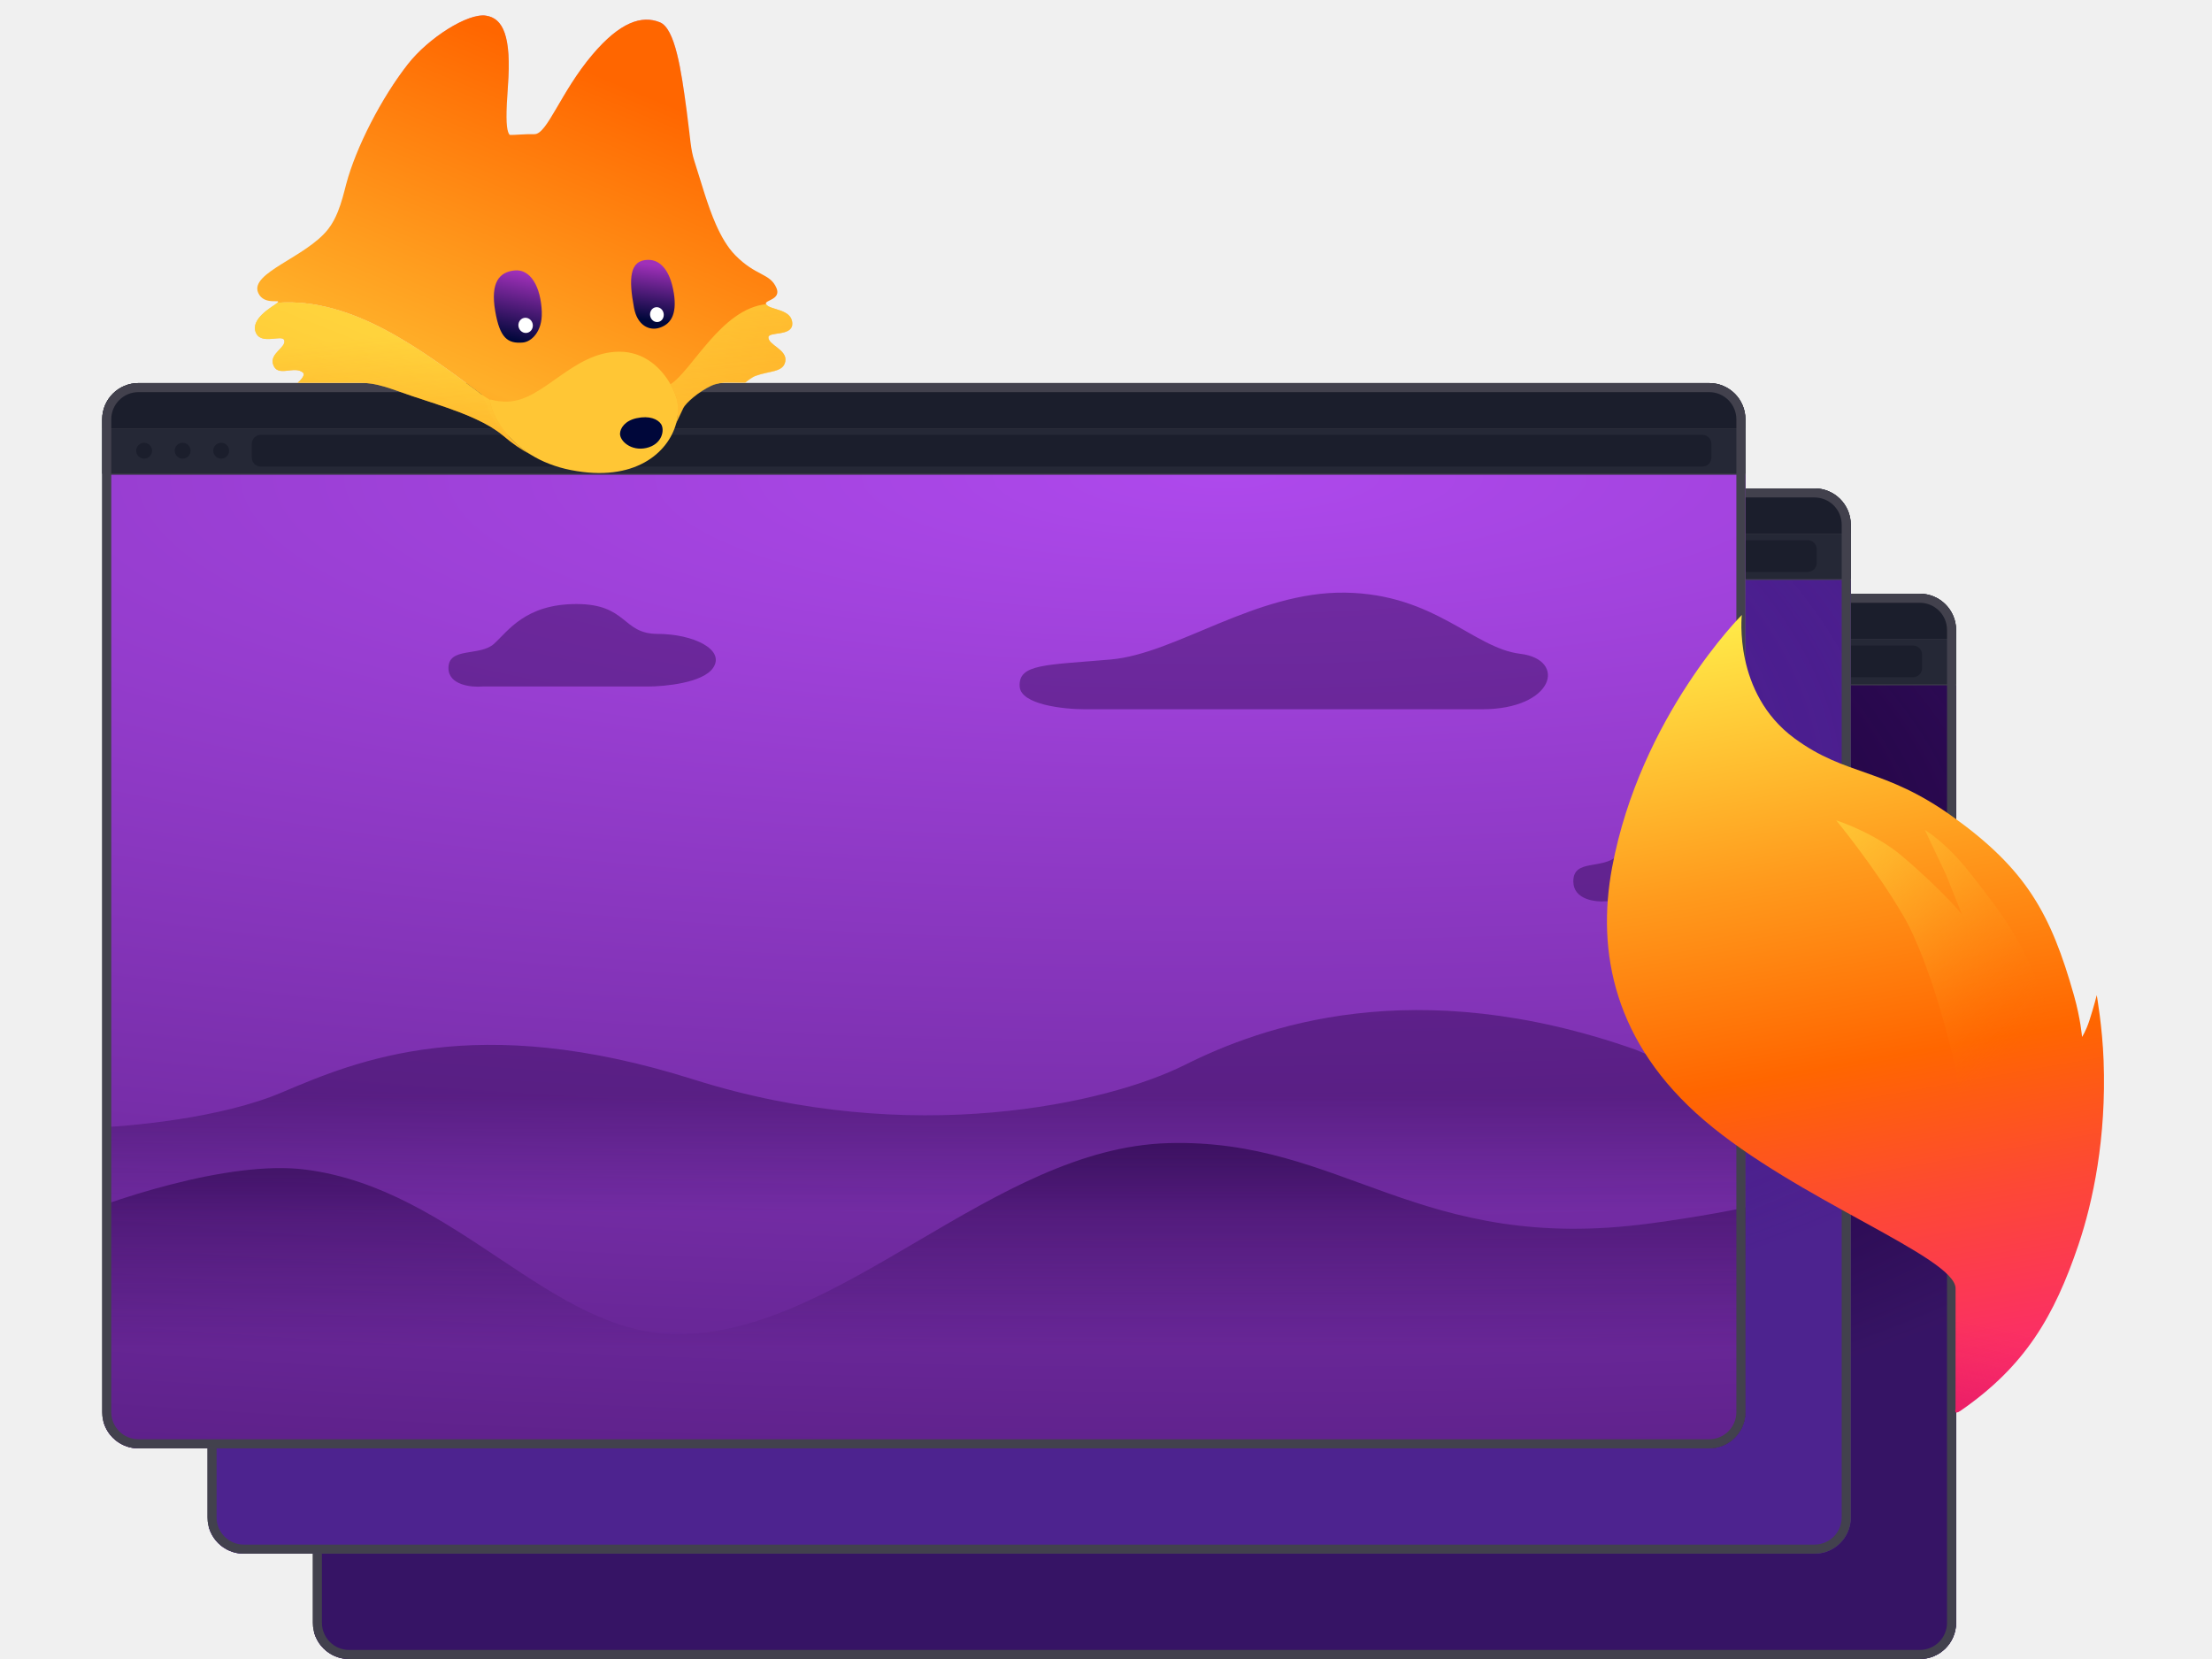
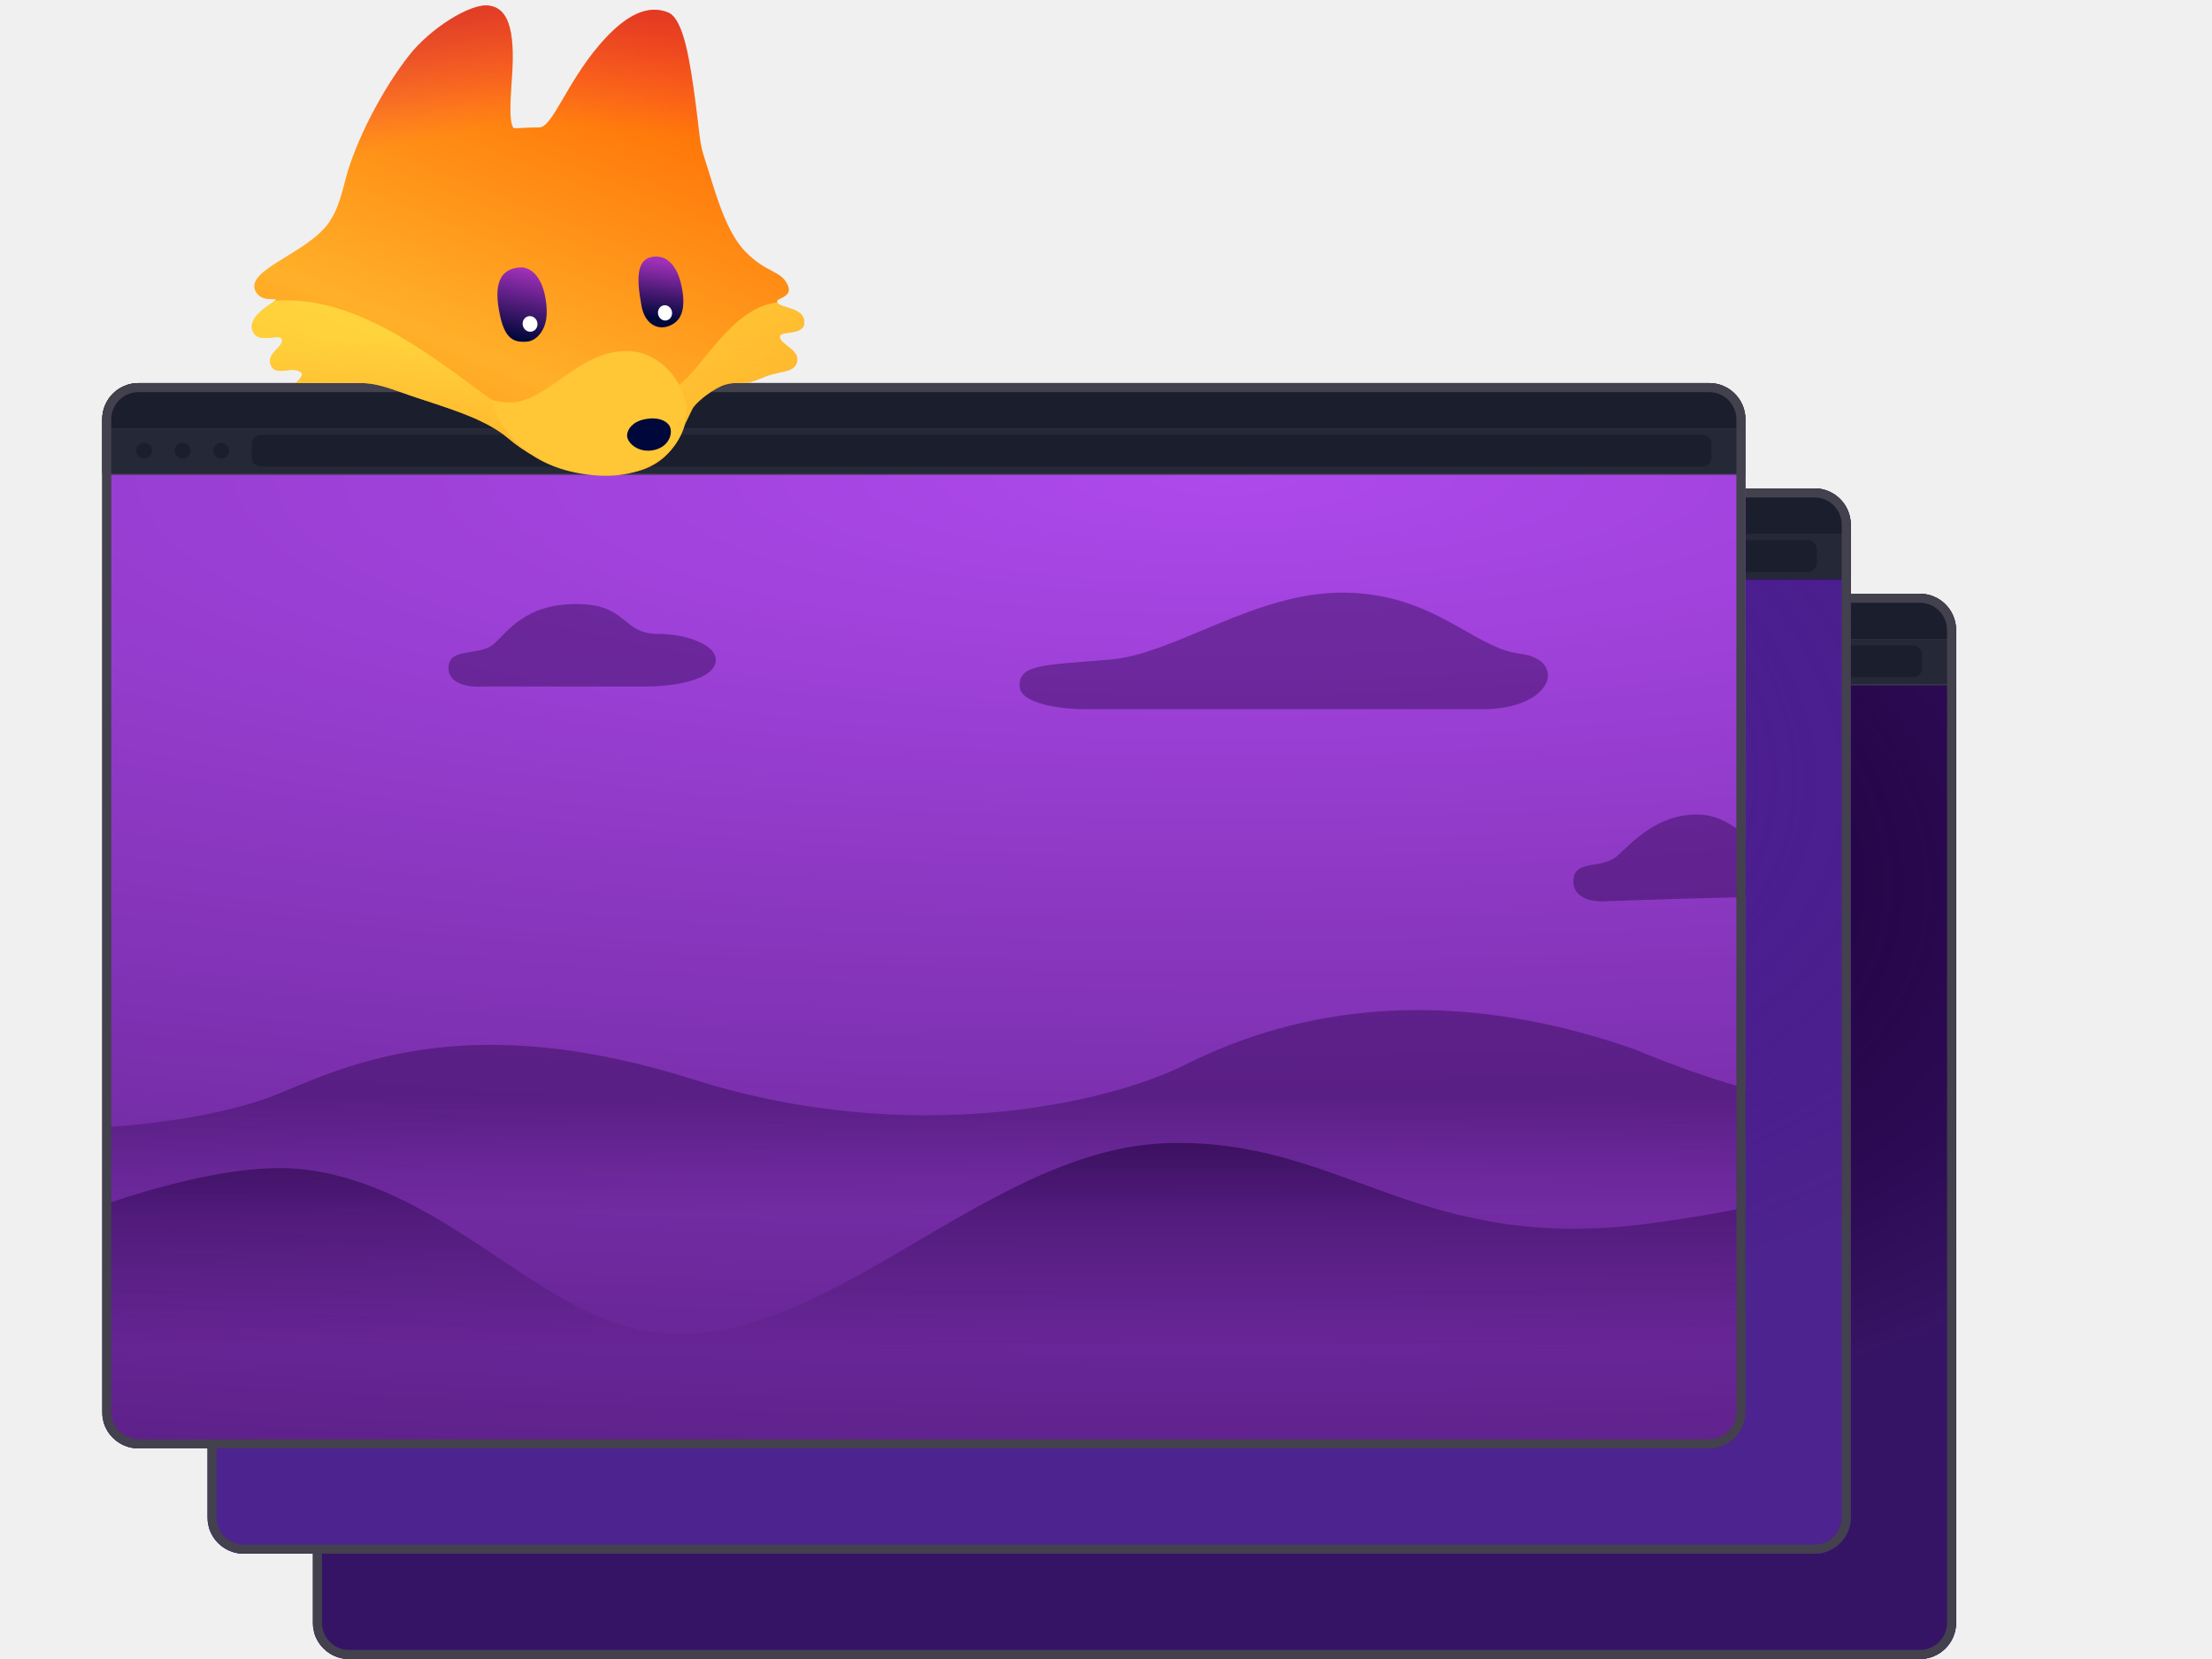
<svg xmlns="http://www.w3.org/2000/svg" width="400" height="300" fill="none" viewBox="0 0 400 300">
  <g clip-path="url(#a)">
    <g clip-path="url(#b)">
      <mask id="f" fill="#fff">
-         <path d="M56.574 113.922a6.56 6.56 0 0 1 6.558-6.557h284.035a6.557 6.557 0 0 1 6.557 6.557v179.52a6.56 6.56 0 0 1-6.557 6.558H63.132a6.56 6.56 0 0 1-6.558-6.558z" />
+         <path d="M56.574 113.923a6.56 6.56 0 0 1 6.558-6.558h284.035a6.56 6.56 0 0 1 6.557 6.558v179.519a6.56 6.56 0 0 1-6.557 6.558H63.132a6.56 6.56 0 0 1-6.558-6.558z" />
      </mask>
-       <path fill="#42414d" d="M56.574 113.922a6.56 6.56 0 0 1 6.558-6.557h284.035a6.557 6.557 0 0 1 6.557 6.557v179.52a6.56 6.56 0 0 1-6.557 6.558H63.132a6.56 6.56 0 0 1-6.558-6.558z" />
+       <path fill="#42414d" d="M56.574 113.923a6.56 6.56 0 0 1 6.558-6.558h284.035a6.56 6.56 0 0 1 6.557 6.558v179.519a6.56 6.56 0 0 1-6.557 6.558H63.132a6.56 6.56 0 0 1-6.558-6.558z" />
      <g clip-path="url(#c)">
        <path fill="#1b1e2c" d="M56.574 107.365h297.15v8.197H56.574z" />
        <rect width="40.986" height="5.738" x="62.722" y="108.594" fill="#1b1e2c" rx="1.639" />
        <circle cx="346.142" cy="111.463" r="1.435" fill="#1b1e2c" />
        <path fill="#252836" d="M56.574 115.562h297.15v8.197H56.574z" />
        <circle cx="64.157" cy="119.598" r="1.435" fill="#1b1e2c" />
        <circle cx="71.124" cy="119.598" r="1.435" fill="#1b1e2c" />
        <circle cx="78.092" cy="119.598" r="1.435" fill="#1b1e2c" />
        <rect width="263.951" height="5.738" x="83.625" y="116.729" fill="#1b1e2c" rx="1.639" />
      </g>
      <g clip-path="url(#d)">
        <path fill="#210340" d="M56.794 123.938h297.15v176.241H56.794z" />
        <path fill="url(#e)" fill-opacity=".5" d="M0 0h297.15v176.241H0z" transform="translate(56.794 123.938)" />
      </g>
    </g>
-     <path fill="#42414d" d="M63.132 107.365v1.639h284.035v-3.279H63.132zm290.592 6.557h-1.639v179.52h3.279v-179.52zM347.167 300v-1.639H63.132v3.278h284.035zm-290.593-6.558h1.64v-179.52h-3.28v179.52zM63.132 300v-1.639a4.92 4.92 0 0 1-4.918-4.919h-3.28a8.197 8.197 0 0 0 8.198 8.197zm290.592-6.558h-1.639a4.92 4.92 0 0 1-4.918 4.919v3.278a8.197 8.197 0 0 0 8.197-8.197zm-6.557-186.077v1.639a4.92 4.92 0 0 1 4.918 4.918h3.279a8.197 8.197 0 0 0-8.197-8.197zm-284.035 0v-1.64a8.197 8.197 0 0 0-8.197 8.197h3.279a4.92 4.92 0 0 1 4.918-4.918z" mask="url(#f)" />
+     <path fill="#42414d" d="M63.132 107.365v1.639h284.035v-3.279H63.132zm290.592 6.558h-1.639v179.519h3.279V113.923zM347.167 300v-1.639H63.132v3.278h284.035zm-290.593-6.558h1.64V113.923h-3.28v179.519zM63.132 300v-1.639a4.92 4.92 0 0 1-4.918-4.919h-3.28a8.197 8.197 0 0 0 8.198 8.197zm290.592-6.558h-1.639a4.92 4.92 0 0 1-4.918 4.919v3.278a8.197 8.197 0 0 0 8.197-8.197zm-6.557-186.077v1.639a4.92 4.92 0 0 1 4.918 4.919h3.279a8.197 8.197 0 0 0-8.197-8.198zm-284.035 0v-1.64a8.197 8.197 0 0 0-8.197 8.198h3.279a4.92 4.92 0 0 1 4.918-4.919z" mask="url(#f)" />
    <g clip-path="url(#g)">
      <mask id="k" fill="#fff">
        <path d="M37.526 94.875a6.56 6.56 0 0 1 6.558-6.558H328.12a6.56 6.56 0 0 1 6.558 6.558v179.52a6.56 6.56 0 0 1-6.558 6.557H44.084a6.56 6.56 0 0 1-6.558-6.557z" />
      </mask>
-       <path fill="#42414d" d="M37.526 94.875a6.56 6.56 0 0 1 6.558-6.558H328.12a6.56 6.56 0 0 1 6.558 6.558v179.52a6.56 6.56 0 0 1-6.558 6.557H44.084a6.56 6.56 0 0 1-6.558-6.557z" />
+       <path fill="#3a0f6e" d="M37.526 94.875a6.56 6.56 0 0 1 6.558-6.558H328.12a6.56 6.56 0 0 1 6.558 6.558v179.52a6.56 6.56 0 0 1-6.558 6.557H44.084a6.56 6.56 0 0 1-6.558-6.557z" />
      <g clip-path="url(#h)">
        <path fill="#1b1e2c" d="M37.526 88.317h297.15v8.197H37.526z" />
        <rect width="40.986" height="5.738" x="43.674" y="89.547" fill="#1b1e2c" rx="1.639" />
        <circle cx="327.094" cy="92.416" r="1.435" fill="#1b1e2c" />
        <path fill="#252836" d="M37.526 96.514h297.15v8.197H37.526z" />
        <circle cx="45.109" cy="100.551" r="1.435" fill="#1b1e2c" />
        <circle cx="52.077" cy="100.551" r="1.435" fill="#1b1e2c" />
        <circle cx="59.044" cy="100.551" r="1.435" fill="#1b1e2c" />
-         <rect width="263.951" height="5.738" x="64.577" y="97.682" fill="#1b1e2c" rx="1.639" />
+         <rect width="263.951" height="5.738" x="64.577" y="97.681" fill="#1b1e2c" rx="1.639" />
      </g>
      <g clip-path="url(#i)">
        <path fill="#4e2095" d="M37.747 104.89h297.15v176.241H37.747z" />
        <path fill="url(#j)" fill-opacity=".5" d="M0 0h297.15v176.241H0z" transform="translate(37.747 104.89)" />
      </g>
    </g>
    <path fill="#42414d" d="M44.084 88.317v1.64H328.12v-3.28H44.084zm290.593 6.558h-1.64v179.52h3.279V94.875zm-6.558 186.077v-1.639H44.084v3.279H328.12zm-290.593-6.557h1.64V94.875h-3.28v179.52zm6.558 6.557v-1.639a4.92 4.92 0 0 1-4.918-4.918h-3.28a8.197 8.197 0 0 0 8.198 8.197zm290.593-6.557h-1.64a4.92 4.92 0 0 1-4.918 4.918v3.279a8.197 8.197 0 0 0 8.197-8.197zm-6.558-186.078v1.64a4.92 4.92 0 0 1 4.918 4.918h3.279a8.197 8.197 0 0 0-8.197-8.197zm-284.035 0v-1.64a8.197 8.197 0 0 0-8.197 8.198h3.279a4.92 4.92 0 0 1 4.918-4.918z" mask="url(#k)" />
    <g clip-path="url(#l)">
      <mask id="s" fill="#fff">
-         <path d="M18.479 75.827a6.56 6.56 0 0 1 6.558-6.558H309.07a6.56 6.56 0 0 1 6.558 6.558v179.52a6.56 6.56 0 0 1-6.558 6.558H25.037a6.56 6.56 0 0 1-6.558-6.558z" />
+         <path d="M18.48 75.827a6.56 6.56 0 0 1 6.557-6.558h284.035a6.56 6.56 0 0 1 6.558 6.558v179.52a6.56 6.56 0 0 1-6.558 6.558H25.037a6.56 6.56 0 0 1-6.557-6.558z" />
      </mask>
-       <path fill="#42414d" d="M18.479 75.827a6.56 6.56 0 0 1 6.558-6.558H309.07a6.56 6.56 0 0 1 6.558 6.558v179.52a6.56 6.56 0 0 1-6.558 6.558H25.037a6.56 6.56 0 0 1-6.558-6.558z" />
+       <path fill="#42414d" d="M18.48 75.827a6.56 6.56 0 0 1 6.557-6.558h284.035a6.56 6.56 0 0 1 6.558 6.558v179.52a6.56 6.56 0 0 1-6.558 6.558H25.037a6.56 6.56 0 0 1-6.557-6.558z" />
      <g clip-path="url(#m)">
-         <path fill="#1b1e2c" d="M18.479 69.27h297.15v8.197H18.479z" />
+         <path fill="#1b1e2c" d="M18.48 69.27h297.15v8.197H18.48z" />
        <rect width="40.986" height="5.738" x="24.627" y="70.499" fill="#1b1e2c" rx="1.639" />
        <circle cx="308.047" cy="73.368" r="1.435" fill="#1b1e2c" />
-         <path fill="#252836" d="M18.479 77.467h297.15v8.197H18.479z" />
-         <circle cx="26.061" cy="81.503" r="1.435" fill="#1b1e2c" />
-         <circle cx="33.029" cy="81.503" r="1.435" fill="#1b1e2c" />
-         <circle cx="39.997" cy="81.503" r="1.435" fill="#1b1e2c" />
+         <path fill="#252836" d="M18.48 77.467h297.15v8.197H18.48z" />
+         <circle cx="26.062" cy="81.503" r="1.435" fill="#1b1e2c" />
+         <circle cx="33.03" cy="81.503" r="1.435" fill="#1b1e2c" />
+         <circle cx="39.998" cy="81.503" r="1.435" fill="#1b1e2c" />
        <rect width="263.951" height="5.738" x="45.53" y="78.634" fill="#1b1e2c" rx="1.639" />
      </g>
      <g clip-path="url(#n)">
        <g clip-path="url(#o)">
-           <path fill="#1b1e2c" d="M18.7 85.843h405.748v203.506a8.427 8.427 0 0 1-8.427 8.427H27.126a8.427 8.427 0 0 1-8.427-8.427z" />
+           <path fill="#1b1e2c" d="M18.7 85.843h405.749v203.506a8.427 8.427 0 0 1-8.427 8.427H27.127a8.427 8.427 0 0 1-8.427-8.427z" />
          <path fill="url(#p)" d="M0 0h406.17v211.933H0z" transform="translate(18.49 85.843)" />
-           <path fill="url(#q)" fill-opacity=".64" d="M50.917 197.567c-10.962 4.655-27.685 6.188-34.677 6.373v43.681h317.268v-47.699c-10.739.222-29.644-6.65-37.754-10.113-40.13-14.131-67.676-4.156-81.519 2.771s-49.359 15.1-88.79 2.632-60.825-3.464-74.528 2.355" opacity=".6" />
-           <path fill="url(#r)" d="M55.24 211.5c-13.958-1.795-35.923 5.735-45.16 9.724v28.874h334.898v-43.385c-1.467 2.942-12.816 9.964-46.481 14.511-42.083 5.685-55.572-15.409-87.244-14.511s-59.091 34.558-88.71 34.558c-23.126 0-39.883-26.244-67.302-29.771" opacity=".6" />
-           <path fill="#210340" d="M184.389 124.144c.206 3.292 7.973 4.115 11.83 4.115h71.753c13.116 0 15.431-9.001 6.944-10.03s-15.431-10.802-31.633-11.059-30.604 11.059-42.435 12.088c-11.83 1.028-16.716.771-16.459 4.886m100.118 35.234c0 3.292 3.944 3.772 5.915 3.6 6.773-.257 22.221-.771 29.833-.771 9.516 0 9.773-.478 11.83-1.029s3.344-7.201-6.429-7.201-11.573-6.687-18.774-6.687-11.573 4.887-14.402 7.458-7.973.515-7.973 4.63M87.269 124.144H117.1c3.172 0 9.979-.669 11.831-3.343 2.314-3.344-3.601-6.172-10.03-6.172-6.43 0-5.401-5.401-14.66-5.401-9.258 0-12.344 4.886-14.916 7.201s-8.23.514-8.23 4.372c0 3.086 4.115 3.515 6.172 3.343" opacity=".4" />
+           <path fill="url(#q)" fill-opacity=".64" d="M50.918 197.567c-10.963 4.655-27.686 6.188-34.677 6.373v43.681h317.267v-47.699c-10.738.222-29.643-6.65-37.753-10.113-40.13-14.131-67.676-4.156-81.519 2.771s-49.359 15.1-88.79 2.632-60.825-3.464-74.528 2.355" opacity=".6" />
+           <path fill="url(#r)" d="M55.241 211.5c-13.959-1.795-35.924 5.735-45.161 9.724v28.874h334.898v-43.385c-1.466 2.942-12.815 9.964-46.481 14.511-42.082 5.685-55.572-15.409-87.244-14.511s-59.091 34.558-88.71 34.558c-23.125 0-39.883-26.244-67.302-29.771" opacity=".6" />
+           <path fill="#210340" d="M184.389 124.144c.206 3.292 7.973 4.115 11.831 4.115h71.753c13.116 0 15.43-9.001 6.944-10.03s-15.431-10.801-31.634-11.059c-16.202-.257-30.604 11.059-42.434 12.088s-16.717.771-16.46 4.886m100.119 35.234c0 3.292 3.943 3.772 5.915 3.6 6.772-.257 22.22-.771 29.833-.771 9.515 0 9.773-.478 11.83-1.029s3.343-7.201-6.43-7.201-11.573-6.687-18.774-6.687-11.573 4.887-14.402 7.458-7.972.515-7.972 4.63M87.269 124.144h29.833c3.172 0 9.978-.668 11.83-3.343 2.315-3.343-3.6-6.172-10.03-6.172s-5.401-5.401-14.659-5.401-12.345 4.886-14.917 7.201-8.23.514-8.23 4.372c0 3.086 4.116 3.515 6.173 3.343" opacity=".4" />
        </g>
      </g>
    </g>
-     <path fill="#42414d" d="M25.037 69.27v1.639H309.07V67.63H25.037zm290.592 6.557h-1.639v179.52h3.279V75.827zm-6.558 186.078v-1.64H25.037v3.279H309.07zm-290.592-6.558h1.64V75.827h-3.28v179.52zm6.558 6.558v-1.64a4.92 4.92 0 0 1-4.918-4.918h-3.28a8.197 8.197 0 0 0 8.198 8.197zm290.592-6.558h-1.639a4.92 4.92 0 0 1-4.919 4.918v3.279a8.197 8.197 0 0 0 8.198-8.197zm-6.558-186.078v1.64a4.92 4.92 0 0 1 4.919 4.918h3.279a8.197 8.197 0 0 0-8.198-8.197zm-284.034 0V67.63a8.197 8.197 0 0 0-8.197 8.197h3.279a4.92 4.92 0 0 1 4.918-4.918z" mask="url(#s)" />
-     <path fill="url(#t)" d="M107.879 31.614c7.426 2.156 13.137 8.852 13.137 8.852l8.505 3.244-.028-3.094c-1.557-3.517-2.682-7.69-3.92-11.525-.694-2.156-.703-3.976-1.397-9.123-.984-7.324-2.091-14.835-4.848-15.941-3.272-1.323-7.192-.038-12.171 5.832-5.795 6.827-8.196 14.45-10.512 14.394-1.64-.038-3.666.169-4.294.14.722.891 3.863 3.826 15.547 7.211z" />
-     <path fill="url(#u)" d="M91.871 23.838c-.347-1.06-.394-3.31-.028-8.224.675-9.114-.9-12.312-3.957-12.78-3.291-.516-10.418 4.05-14.094 8.73C69.02 17.63 64.35 26.66 62.596 33.309c-.412 1.585-.834 3.329-1.51 4.988 3.995-2.56 10.615-6.47 17.948-9.423a844 844 0 0 1 12.828-5.036z" />
-     <path fill="url(#v)" d="M88.632 72.328a17 17 0 0 1-1.584-1.031c-10.803-8.008-23.32-17.563-36.899-16.541-.066.056-.15.122-.262.206-.891.647-4.52 2.71-3.667 5.073.91 2.513 4.867.319 5.186 1.51.347 1.303-2.645 2.353-2.035 4.313.787 2.523 3.779.16 5.401 1.51.638.534-.947 1.847-.947 1.847h11.14c3.272 0 5.504 1.022 9.442 2.363 5.13 1.754 12.547 3.76 16.682 7.286a26.8 26.8 0 0 0 4.942 3.376c-5.964-3.676-7.586-9.19-7.399-9.921z" />
-     <path fill="url(#w)" d="M73.797 11.564c3.675-4.68 10.802-9.246 14.093-8.73 3.057.468 4.632 3.666 3.957 12.78-.365 4.914-.318 7.165.029 8.224.075.225.16.394.262.525.019.019.084.038.197.038.628.028 2.654-.178 4.294-.14 2.317.056 4.717-7.568 10.512-14.394 4.979-5.87 8.899-7.155 12.171-5.833 2.757 1.106 3.864 8.618 4.849 15.941.694 5.147.702 6.967 1.396 9.123 1.238 3.835 2.364 8.008 3.92 11.525.966 2.175 2.082 4.098 3.488 5.533 3.751 3.825 6.292 3.207 7.446 5.935v-.01c.9 2.138-2.232 2.186-1.895 2.898.01.019.029.038.038.057l-.016.002c.729 1.086 4.736.784 4.727 3.52-.009 2.297-4.256 1.37-4.313 2.42-.075 1.424 3.487 2.24 3.047 4.406-.404 1.97-2.822 1.632-5.382 2.58-.722.262-1.866 1.21-1.866 1.21h-3.733c-.023 0-1.359.07-2.447.58-2.176 1.032-4.539 3.01-5.045 4.061-.628 1.284-1.031 2.156-1.303 2.737.211-.75.325-1.5.35-2.225a3 3 0 0 1-.305.22c-1.594-2.831-5.664-6.792-10.277-6.792-8.392.01-9.293 9.538-15.753 9.745-.947.037-1.57-.073-2.78-.41 4.25 5.47-2.523 2.382-4.475-1.724-.516-.291-1.393-3.666-1.937-4.07-10.802-8.009-23.32-17.564-36.898-16.542.91-.787-2.41.6-3.46-1.81-1.575-3.62 8.636-6.395 12.65-11.505.75-.956 1.302-2.035 1.752-3.142.675-1.66 1.098-3.403 1.51-4.988 1.754-6.648 6.424-15.678 11.196-21.745" />
-     <path fill="#ffc635" d="M122.316 71.97c-.215-.732-.581-1.594-1.069-2.476-1.594-2.84-4.651-5.907-9.255-5.898-8.383.01-13.662 8.815-20.132 9.02a10.3 10.3 0 0 1-3.132-.365q-.056-.014-.084.084c-.188.732 1.434 6.255 7.398 9.921 1.922 1.182 4.285 2.176 7.202 2.748 11.515 2.278 17.563-3.132 19.016-8.393.45-1.64.469-3.263.066-4.632z" />
-     <path fill="#00073a" d="M115.093 75.627c2.353-.525 3.854.188 4.435 1.041.713 1.05.244 3.685-2.654 4.342-2.747.619-4.829-1.275-4.754-2.635.056-.966.882-2.279 2.963-2.748z" />
-     <path fill="url(#x)" d="M97.972 56.488c.112 3.45-1.857 5.307-3.404 5.448-2.794.253-4.182-.844-5.017-5.664-.91-5.28.788-7.098 3.526-7.37 2.813-.282 4.745 2.888 4.904 7.595z" />
-     <path fill="#fff" d="M95.388 60.172c.698-.178 1.111-.92.923-1.658s-.906-1.192-1.603-1.014c-.698.178-1.11.92-.923 1.657.188.738.906 1.192 1.603 1.015" />
-     <path fill="url(#y)" d="M121.837 52.895c.703 4.332-.825 5.776-2.513 6.358-1.885.647-4.06-.394-4.661-3.535-1.003-5.317-.862-8.712 2.56-8.73 2.241-.01 3.976 2.006 4.604 5.907z" />
-     <path fill="#fff" d="M119.038 58.218c.672-.125 1.106-.821.969-1.554s-.793-1.226-1.465-1.1-1.105.82-.969 1.554c.137.733.793 1.225 1.465 1.1" />
-     <path fill="url(#z)" d="M88.632 72.328a17 17 0 0 1-1.584-1.031c-10.803-8.008-23.32-17.563-36.899-16.541-.066.056-.15.122-.262.206-.891.647-4.52 2.71-3.667 5.073.91 2.513 4.867.319 5.186 1.51.347 1.303-2.645 2.353-2.035 4.313.787 2.523 3.779.16 5.401 1.51.638.534-.947 1.847-.947 1.847h11.14c3.272 0 5.504 1.022 9.442 2.363 5.13 1.754 12.547 3.76 16.682 7.286a26.8 26.8 0 0 0 4.942 3.376c-5.964-3.676-7.586-9.19-7.399-9.921z" opacity=".6" />
-     <path fill="url(#A)" d="M121.246 69.478c.497.884.854 1.74 1.069 2.483.403 1.373.394 3.01-.065 4.646.272-.584.675-1.458 1.303-2.747.506-1.053 2.869-3.037 5.045-4.072 1.097-.517 2.447-.583 2.447-.583h3.732s1.144-.95 1.866-1.213c2.56-.95 4.979-.612 5.383-2.587.44-2.172-3.123-2.99-3.048-4.42.056-1.053 4.304-.122 4.314-2.427.009-2.765-4.061-2.435-4.745-3.555-8.139.837-13.419 12.048-17.319 14.493z" opacity=".6" />
-     <path fill="url(#B)" d="M353.618 254.848s-.328 1.109.904.256c11.697-8.071 16.954-17.077 21.329-30.006 2.619-7.764 5.073-19.348 4.549-33.293-.225-6.162-1.242-11.851-1.242-11.851s-.503 2.043-1.325 4.57c-.647 1.992-1.335 2.988-1.335 2.988s-.257-3.266-1.448-7.476c-4.2-14.88-8.688-22.829-21.884-32.317-12.528-9.007-19.265-7.271-28.692-14.223-11.091-8.175-9.499-22.285-9.499-22.285s-18.331 18.29-23.455 45.647c-2.865 15.301.38 31.784 16.605 45.688 16.739 14.346 45.503 24.79 45.503 30.438v21.853z" />
-     <path fill="url(#C)" d="M369.278 179.473c-4.333-10.351-6.356-13.093-12.99-21.565-4.478-5.71-8.205-7.815-8.205-7.815l3.83 8.092 3.101 7.753c1.058.586-3.881-5.032-11.019-11.101-5.021-4.272-11.953-6.5-11.953-6.5s7.034 8.523 12.128 17.242 10.105 28.015 10.382 33.95c.483 10.701 8.329 4.632 13.679 4.858s6.552-8.267 1.068-24.914z" />
-     <path fill="url(#D)" d="M354.518 255.11c6.911-4.765 11.563-9.869 15.116-15.897l-44.948-36.435-4.601 8.431c15.732 9.941 33.519 17.345 33.519 21.781v21.853s-.329 1.109.904.257z" />
+     <path fill="#42414d" d="M25.037 69.27v1.639h284.035V67.63H25.037zm290.593 6.557h-1.64v179.52h3.279V75.827zm-6.558 186.078v-1.64H25.037v3.279h284.035zM18.48 255.347h1.639V75.827H16.84v179.52zm6.557 6.558v-1.64a4.92 4.92 0 0 1-4.918-4.918H16.84a8.197 8.197 0 0 0 8.197 8.197zm290.593-6.558h-1.64a4.92 4.92 0 0 1-4.918 4.918v3.279a8.197 8.197 0 0 0 8.197-8.197zm-6.558-186.078v1.64a4.92 4.92 0 0 1 4.918 4.918h3.279a8.197 8.197 0 0 0-8.197-8.197zm-284.035 0V67.63a8.197 8.197 0 0 0-8.197 8.197h3.279a4.92 4.92 0 0 1 4.918-4.918z" mask="url(#s)" />
+     <path fill="url(#t)" d="M142.488 51.65c-1.186-2.804-3.798-2.168-7.654-6.101-1.446-1.475-2.593-3.45-3.586-5.687-1.6-3.615-2.756-7.904-4.029-11.847-.713-2.217-.723-4.087-1.436-9.379-1.012-7.528-2.15-15.249-4.983-16.386-3.365-1.36-7.394-.039-12.512 5.995-5.957 7.018-8.425 14.854-10.806 14.797-1.686-.04-3.769.173-4.415.144-.115 0-.183-.02-.202-.038a1.8 1.8 0 0 1-.27-.54c-.356-1.09-.405-3.403-.029-8.454.694-9.37-.925-12.656-4.067-13.138C85.115.486 77.789 5.18 74.01 9.99c-4.906 6.237-9.707 15.52-11.51 22.353-.423 1.63-.857 3.422-1.551 5.128-.463 1.138-1.032 2.246-1.803 3.23-4.125 5.253-14.622 8.106-13.003 11.827 1.08 2.477 4.492 1.05 3.557 1.86 13.185.482 31.7 16.104 42.019 24.448 9.451 5.53 9.879 7.57 20.82 6.714 4.742 0 11.644-3.172 12.058-14.06 4.01-2.506 7.619-15.892 15.986-16.74-.01-.02-.034-.111-.043-.13-.347-.733 2.872-.781 1.947-2.979z" />
+     <path fill="url(#u)" d="M109.039 30.599c7.634 2.217 13.505 9.1 13.505 9.1l8.742 3.334-.028-3.18c-1.601-3.615-2.757-7.905-4.03-11.847-.713-2.217-.723-4.087-1.436-9.38-1.012-7.527-2.149-15.248-4.983-16.386-3.364-1.359-7.394-.038-12.512 5.996-5.957 7.017-8.425 14.854-10.806 14.796-1.686-.039-3.769.174-4.414.145.742.915 3.971 3.932 15.981 7.412z" />
+     <path fill="url(#v)" d="M92.585 22.608c-.356-1.09-.404-3.403-.028-8.454.694-9.37-.926-12.656-4.068-13.138C85.105.486 77.779 5.18 74 9.99c-4.906 6.237-9.707 15.52-11.51 22.353-.423 1.63-.857 3.422-1.551 5.128 4.106-2.631 10.912-6.65 18.45-9.687 5.32-2.15 10.631-4.193 13.186-5.176z" />
+     <path fill="url(#w)" d="M89.26 72.452a17 17 0 0 1-1.629-1.06C76.527 63.16 63.66 53.338 49.701 54.388a6 6 0 0 1-.27.212c-.915.666-4.646 2.786-3.769 5.215.935 2.584 5.003.328 5.33 1.552.357 1.34-2.717 2.42-2.09 4.434.809 2.593 3.884.164 5.551 1.552.656.55-.973 1.9-.973 1.9h11.45c3.364 0 5.658 1.05 9.707 2.428 5.272 1.803 12.897 3.865 17.148 7.49a27.6 27.6 0 0 0 5.08 3.47c-6.13-3.779-7.798-9.446-7.606-10.198z" />
+     <path fill="url(#x)" d="M122.785 69.541c.511.906.878 1.784 1.099 2.545.415 1.407.405 3.085-.067 4.762.279-.598.694-1.494 1.34-2.815.52-1.08 2.949-3.113 5.186-4.174 1.127-.53 2.515-.597 2.515-.597h1.543c1.482 0 2.819-.737 4.212-1.244 2.631-.973 5.118-.626 5.533-2.65.453-2.227-3.21-3.066-3.133-4.53.058-1.08 4.425-.126 4.434-2.488.01-2.834-4.174-2.496-4.877-3.644-8.367.858-13.794 12.348-17.804 14.855z" />
+     <path fill="url(#y)" d="M98.861 56.172c.116 3.547-1.908 5.455-3.499 5.6-2.872.26-4.299-.867-5.157-5.822-.935-5.427.81-7.297 3.624-7.577 2.892-.289 4.878 2.97 5.042 7.808z" />
+     <path fill="#fff" d="M96.202 59.95c.717-.183 1.141-.946.948-1.704-.193-.759-.93-1.225-1.648-1.043s-1.142.946-.949 1.704c.194.759.931 1.225 1.648 1.043" />
+     <path fill="url(#z)" d="M123.391 52.47c.723 4.453-.848 5.938-2.583 6.536-1.937.665-4.174-.405-4.791-3.634-1.031-5.466-.886-8.955 2.632-8.974 2.304-.01 4.087 2.062 4.733 6.072z" />
+     <path fill="#fff" d="M120.512 57.946c.691-.129 1.137-.844.997-1.598s-.815-1.26-1.506-1.131-1.137.844-.996 1.598.815 1.26 1.505 1.131" />
+     <path fill="url(#A)" d="M89.26 72.452a17 17 0 0 1-1.629-1.06C76.527 63.16 63.66 53.338 49.701 54.388a6 6 0 0 1-.27.212c-.915.666-4.646 2.786-3.769 5.215.935 2.584 5.003.328 5.33 1.552.357 1.34-2.717 2.42-2.09 4.434.809 2.593 3.884.164 5.551 1.552.656.55-.973 1.9-.973 1.9h11.45c3.364 0 5.658 1.05 9.707 2.428 5.272 1.803 12.897 3.865 17.148 7.49a27.6 27.6 0 0 0 5.08 3.47c-6.13-3.779-7.798-9.446-7.606-10.198z" opacity=".6" />
+     <path fill="url(#B)" d="M122.785 69.541c.511.906.878 1.784 1.099 2.545.415 1.407.405 3.085-.067 4.762.279-.598.694-1.494 1.34-2.815.52-1.08 2.949-3.113 5.186-4.174 1.127-.53 2.515-.597 2.515-.597h1.543c1.482 0 2.819-.737 4.212-1.244 2.631-.973 5.118-.626 5.533-2.65.453-2.227-3.21-3.066-3.133-4.53.058-1.08 4.425-.126 4.434-2.488.01-2.834-4.174-2.496-4.877-3.644-8.367.858-13.794 12.348-17.804 14.855z" opacity=".6" />
+     <path fill="#ffc635" d="M123.883 72.086a13 13 0 0 0-1.085-2.55c-1.645-2.921-4.817-6.068-9.567-6.058-8.649.01-14.096 9.061-20.772 9.273a10.6 10.6 0 0 1-3.231-.376q-.058-.014-.087.087c-.194.752 1.48 6.43 7.633 10.198 1.983 1.215 4.421 2.237 7.43 2.825 11.881 2.342 18.121-3.22 19.621-8.628.464-1.686.484-3.354.068-4.761z" />
+     <path fill="#00073a" d="M116.453 75.845c2.419-.54 3.961.193 4.559 1.07.733 1.08.251 3.788-2.728 4.463-2.824.636-4.964-1.31-4.887-2.708.058-.993.906-2.343 3.046-2.825z" />
  </g>
  <defs>
-     <linearGradient id="q" x1="16.24" x2="16.24" y1="197.899" y2="219.418" gradientUnits="userSpaceOnUse">
+     <linearGradient id="q" x1="16.241" x2="16.241" y1="197.899" y2="219.418" gradientUnits="userSpaceOnUse">
      <stop stop-color="#210340" />
      <stop offset="1" stop-color="#210340" stop-opacity="0" />
    </linearGradient>
    <linearGradient id="r" x1="177.751" x2="177.751" y1="206.685" y2="244.056" gradientUnits="userSpaceOnUse">
      <stop stop-color="#210340" />
      <stop offset="1" stop-color="#210340" stop-opacity="0" />
    </linearGradient>
-     <linearGradient id="t" x1="111.292" x2="113.89" y1="29.654" y2="-.981" gradientUnits="userSpaceOnUse">
+     <linearGradient id="t" x1="113.965" x2="38.384" y1="3.387" y2="190.445" gradientUnits="userSpaceOnUse">
+       <stop stop-color="#f60" />
+       <stop offset=".33" stop-color="#ffb029" />
+       <stop offset=".46" stop-color="#ff9218" />
+       <stop offset=".63" stop-color="#f60" />
+       <stop offset=".97" stop-color="#fb2872" />
+     </linearGradient>
+     <linearGradient id="u" x1="112.548" x2="115.218" y1="28.584" y2="-2.907" gradientUnits="userSpaceOnUse">
      <stop offset=".15" stop-color="#fb2872" stop-opacity="0" />
      <stop offset=".37" stop-color="#e41a63" stop-opacity=".18" />
      <stop offset=".64" stop-color="#cf0e54" stop-opacity=".36" />
      <stop offset=".85" stop-color="#c2064c" stop-opacity=".46" />
      <stop offset="1" stop-color="#be0449" stop-opacity=".5" />
    </linearGradient>
-     <linearGradient id="u" x1="77.599" x2="72.198" y1="28.752" y2="2.646" gradientUnits="userSpaceOnUse">
+     <linearGradient id="v" x1="77.915" x2="72.362" y1="27.659" y2=".823" gradientUnits="userSpaceOnUse">
      <stop offset=".09" stop-color="#fb2872" stop-opacity="0" />
      <stop offset=".1" stop-color="#f92771" stop-opacity=".01" />
      <stop offset=".38" stop-color="#df175f" stop-opacity=".22" />
      <stop offset=".63" stop-color="#cd0d53" stop-opacity=".37" />
      <stop offset=".84" stop-color="#c2064b" stop-opacity=".47" />
      <stop offset="1" stop-color="#be0449" stop-opacity=".5" />
    </linearGradient>
-     <linearGradient id="v" x1="95.869" x2="31.259" y1="8.184" y2="170.85" gradientUnits="userSpaceOnUse">
+     <linearGradient id="w" x1="96.699" x2="30.282" y1="6.514" y2="173.729" gradientUnits="userSpaceOnUse">
      <stop stop-color="#f60" />
      <stop offset=".33" stop-color="#ffb029" />
      <stop offset=".46" stop-color="#ff9218" />
      <stop offset=".63" stop-color="#f60" />
      <stop offset="1" stop-color="#fb2872" />
    </linearGradient>
-     <linearGradient id="w" x1="147.111" x2="77.182" y1="29.713" y2="197.841" gradientUnits="userSpaceOnUse">
+     <linearGradient id="x" x1="149.401" x2="82.985" y1="27.452" y2="194.667" gradientUnits="userSpaceOnUse">
      <stop stop-color="#f60" />
      <stop offset=".33" stop-color="#ffb029" />
      <stop offset=".46" stop-color="#ff9218" />
      <stop offset=".63" stop-color="#f60" />
      <stop offset="1" stop-color="#fb2872" />
    </linearGradient>
-     <linearGradient id="x" x1="85.438" x2="81.946" y1="44.773" y2="61.352" gradientUnits="userSpaceOnUse">
+     <linearGradient id="y" x1="85.977" x2="82.387" y1="44.129" y2="61.172" gradientUnits="userSpaceOnUse">
      <stop offset=".15" stop-color="#a030b9" />
      <stop offset=".88" stop-color="#00073a" />
    </linearGradient>
-     <linearGradient id="y" x1="108.019" x2="106.11" y1="44.218" y2="58.025" gradientUnits="userSpaceOnUse">
+     <linearGradient id="z" x1="109.187" x2="107.224" y1="43.55" y2="57.744" gradientUnits="userSpaceOnUse">
      <stop offset=".16" stop-color="#a030b9" />
      <stop offset=".88" stop-color="#00073a" />
    </linearGradient>
-     <linearGradient id="z" x1="69.943" x2="82.658" y1="60.688" y2="179.492" gradientUnits="userSpaceOnUse">
+     <linearGradient id="A" x1="70.048" x2="83.119" y1="60.486" y2="182.613" gradientUnits="userSpaceOnUse">
      <stop stop-color="#ffeb49" />
      <stop offset=".36" stop-color="#ffb52b" stop-opacity=".6" />
      <stop offset=".67" stop-color="#ff8a14" stop-opacity=".28" />
      <stop offset=".89" stop-color="#ff7005" stop-opacity=".08" />
      <stop offset="1" stop-color="#f60" stop-opacity="0" />
    </linearGradient>
-     <linearGradient id="A" x1="131.189" x2="143.976" y1="54.065" y2="173.225" gradientUnits="userSpaceOnUse">
+     <linearGradient id="B" x1="133.006" x2="146.073" y1="53.744" y2="175.88" gradientUnits="userSpaceOnUse">
      <stop stop-color="#ffeb49" />
      <stop offset=".36" stop-color="#ffb52b" stop-opacity=".6" />
      <stop offset=".67" stop-color="#ff8a14" stop-opacity=".28" />
      <stop offset=".89" stop-color="#ff7005" stop-opacity=".08" />
      <stop offset="1" stop-color="#f60" stop-opacity="0" />
    </linearGradient>
-     <linearGradient id="B" x1="323.303" x2="349.131" y1="109.743" y2="256.255" gradientUnits="userSpaceOnUse">
-       <stop stop-color="#ffeb49" />
-       <stop offset=".32" stop-color="#ff9b1d" />
-       <stop offset=".56" stop-color="#f60" />
-       <stop offset=".74" stop-color="#fd4835" />
-       <stop offset=".91" stop-color="#fb3161" />
-       <stop offset="1" stop-color="#fb2872" />
-     </linearGradient>
-     <linearGradient id="C" x1="329.493" x2="363.859" y1="149.355" y2="190.508" gradientUnits="userSpaceOnUse">
-       <stop stop-color="#ffc635" />
-       <stop offset=".09" stop-color="#ffc132" stop-opacity=".96" />
-       <stop offset=".24" stop-color="#ffb62c" stop-opacity=".84" />
-       <stop offset=".44" stop-color="#ffa422" stop-opacity=".66" />
-       <stop offset=".67" stop-color="#ff8c15" stop-opacity=".4" />
-       <stop offset=".94" stop-color="#ff6c03" stop-opacity=".07" />
-       <stop offset="1" stop-color="#f60" stop-opacity="0" />
-     </linearGradient>
-     <linearGradient id="D" x1="346.477" x2="336.105" y1="217.699" y2="266.139" gradientUnits="userSpaceOnUse">
-       <stop offset=".21" stop-color="#be0449" stop-opacity="0" />
-       <stop offset=".37" stop-color="#be0449" stop-opacity="0" />
-       <stop offset=".45" stop-color="#c0054a" stop-opacity=".04" />
-       <stop offset=".52" stop-color="#c3074d" stop-opacity=".1" />
-       <stop offset=".58" stop-color="#c80a50" stop-opacity=".18" />
-       <stop offset=".64" stop-color="#ce0e54" stop-opacity=".28" />
-       <stop offset=".69" stop-color="#d61259" stop-opacity=".4" />
-       <stop offset=".74" stop-color="#df175f" stop-opacity=".55" />
-       <stop offset=".78" stop-color="#ea1e66" stop-opacity=".73" />
-       <stop offset=".82" stop-color="#f6256e" stop-opacity=".92" />
-       <stop offset=".84" stop-color="#fb2872" />
-     </linearGradient>
    <clipPath id="a">
      <path fill="#fff" d="M0 0h400v300H0z" />
    </clipPath>
    <clipPath id="b">
-       <path fill="#fff" d="M56.574 113.922a6.56 6.56 0 0 1 6.558-6.557h284.035a6.557 6.557 0 0 1 6.557 6.557v179.52a6.56 6.56 0 0 1-6.557 6.558H63.132a6.56 6.56 0 0 1-6.558-6.558z" />
+       <path fill="#fff" d="M56.574 113.923a6.56 6.56 0 0 1 6.558-6.558h284.035a6.56 6.56 0 0 1 6.557 6.558v179.519a6.56 6.56 0 0 1-6.557 6.558H63.132a6.56 6.56 0 0 1-6.558-6.558z" />
    </clipPath>
    <clipPath id="c">
      <path fill="#fff" d="M56.574 111.463a4.1 4.1 0 0 1 4.099-4.098h288.953a4.1 4.1 0 0 1 4.098 4.098v12.296H56.574z" />
    </clipPath>
    <clipPath id="d">
      <path fill="#fff" d="M56.574 123.759h297.15V300H56.574z" />
    </clipPath>
    <clipPath id="g">
      <path fill="#fff" d="M37.526 94.875a6.56 6.56 0 0 1 6.558-6.558H328.12a6.56 6.56 0 0 1 6.558 6.558v179.52a6.56 6.56 0 0 1-6.558 6.557H44.084a6.56 6.56 0 0 1-6.558-6.557z" />
    </clipPath>
    <clipPath id="h">
      <path fill="#fff" d="M37.526 92.416a4.1 4.1 0 0 1 4.099-4.099h288.953a4.1 4.1 0 0 1 4.099 4.099v12.296H37.527z" />
    </clipPath>
    <clipPath id="i">
      <path fill="#fff" d="M37.526 104.712h297.15v176.241H37.526z" />
    </clipPath>
    <clipPath id="l">
-       <path fill="#fff" d="M18.479 75.827a6.56 6.56 0 0 1 6.558-6.558H309.07a6.56 6.56 0 0 1 6.558 6.558v179.52a6.56 6.56 0 0 1-6.558 6.558H25.037a6.56 6.56 0 0 1-6.558-6.558z" />
+       <path fill="#fff" d="M18.48 75.827a6.56 6.56 0 0 1 6.557-6.558h284.035a6.56 6.56 0 0 1 6.558 6.558v179.52a6.56 6.56 0 0 1-6.558 6.558H25.037a6.56 6.56 0 0 1-6.557-6.558z" />
    </clipPath>
    <clipPath id="m">
-       <path fill="#fff" d="M18.479 73.368a4.1 4.1 0 0 1 4.099-4.099H311.53a4.1 4.1 0 0 1 4.098 4.1v12.295H18.479z" />
+       <path fill="#fff" d="M18.48 73.368a4.1 4.1 0 0 1 4.098-4.099h288.953a4.1 4.1 0 0 1 4.099 4.1v12.295H18.48z" />
    </clipPath>
    <clipPath id="n">
-       <path fill="#fff" d="M18.479 85.664h297.15v176.241H18.479z" />
+       <path fill="#fff" d="M18.48 85.664h297.15v176.241H18.48z" />
    </clipPath>
    <clipPath id="o">
      <path fill="#fff" d="M18.7 85.843h297.15v176.241H18.7z" />
    </clipPath>
    <radialGradient id="e" cx="0" cy="0" r="1" gradientTransform="matrix(313.222 94.9665 -168.114 101.892 5.013 7.145)" gradientUnits="userSpaceOnUse">
      <stop offset=".646" stop-color="#3a0f6e" stop-opacity="0" />
      <stop offset="1" stop-color="#4c2589" />
    </radialGradient>
    <radialGradient id="j" cx="0" cy="0" r="1" gradientTransform="matrix(313.222 94.9665 -168.114 101.892 5.013 7.145)" gradientUnits="userSpaceOnUse">
      <stop offset=".646" stop-color="#3a0f6e" stop-opacity="0" />
      <stop offset="1" stop-color="#4c2589" />
    </radialGradient>
    <radialGradient id="p" cx="0" cy="0" r="1" gradientTransform="matrix(0 318.637 -1314.73 0 203.085 0)" gradientUnits="userSpaceOnUse">
      <stop stop-color="#ae49ec" />
      <stop offset="1" stop-color="#210340" />
    </radialGradient>
  </defs>
</svg>
